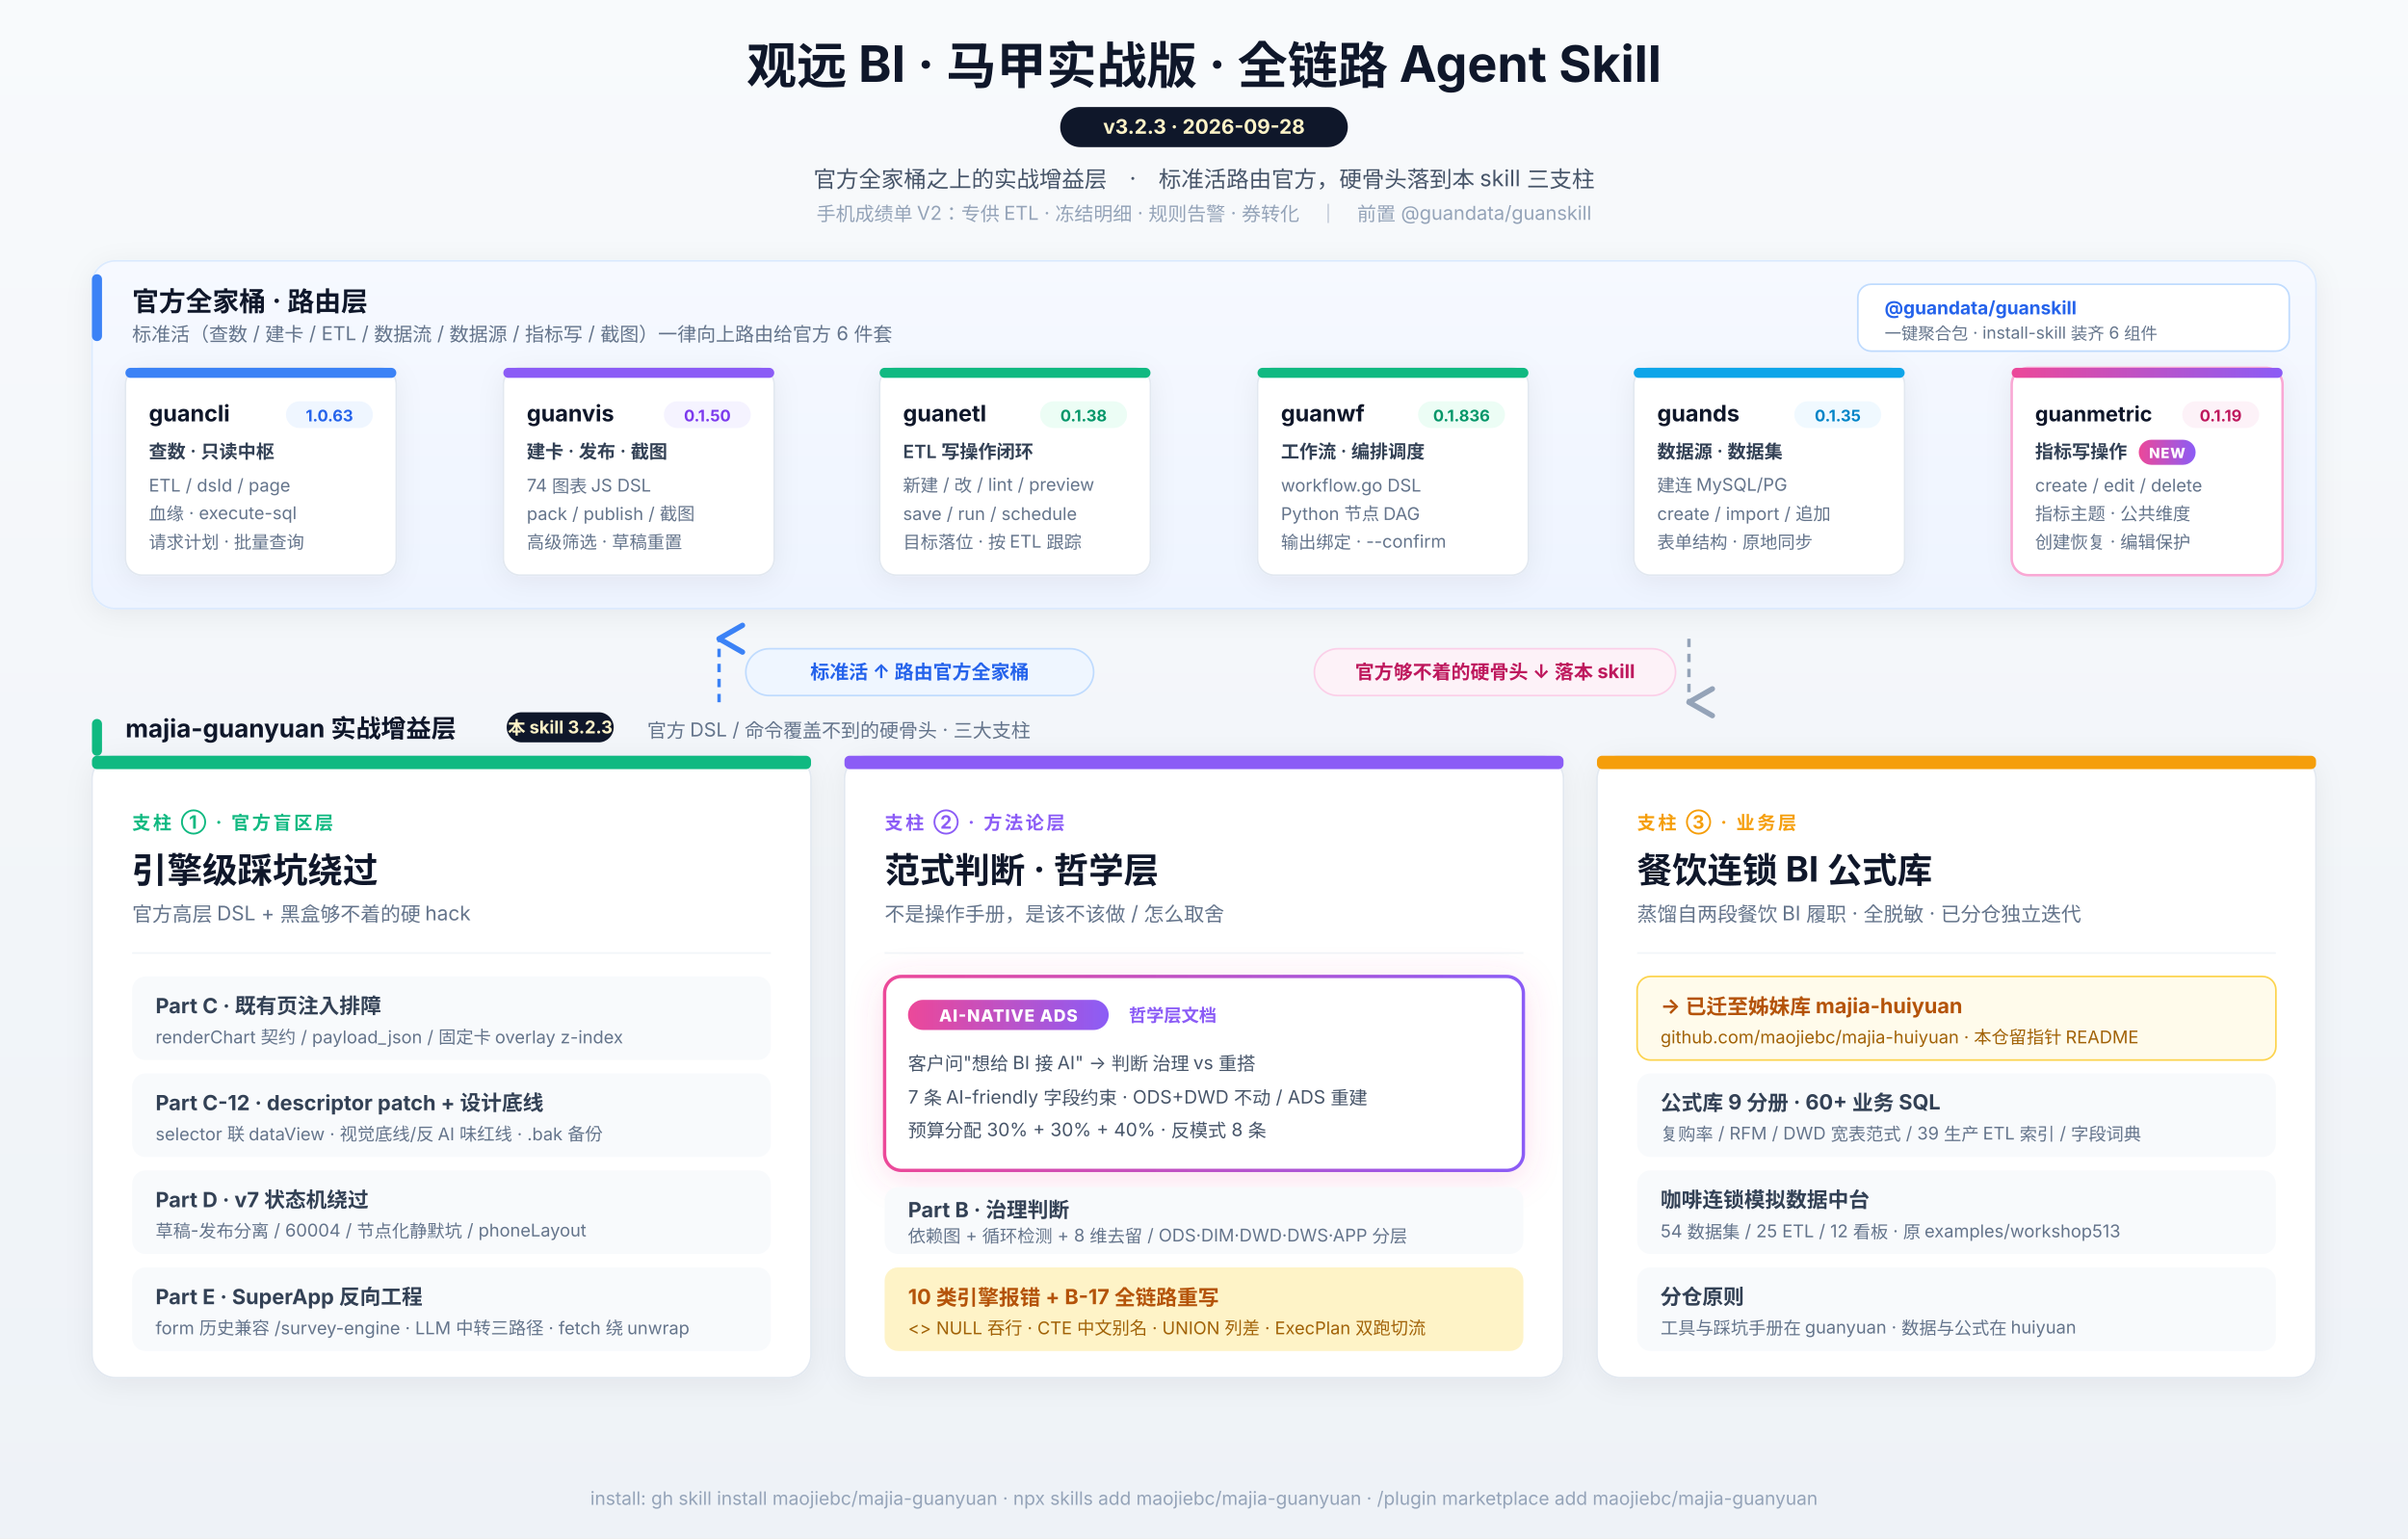
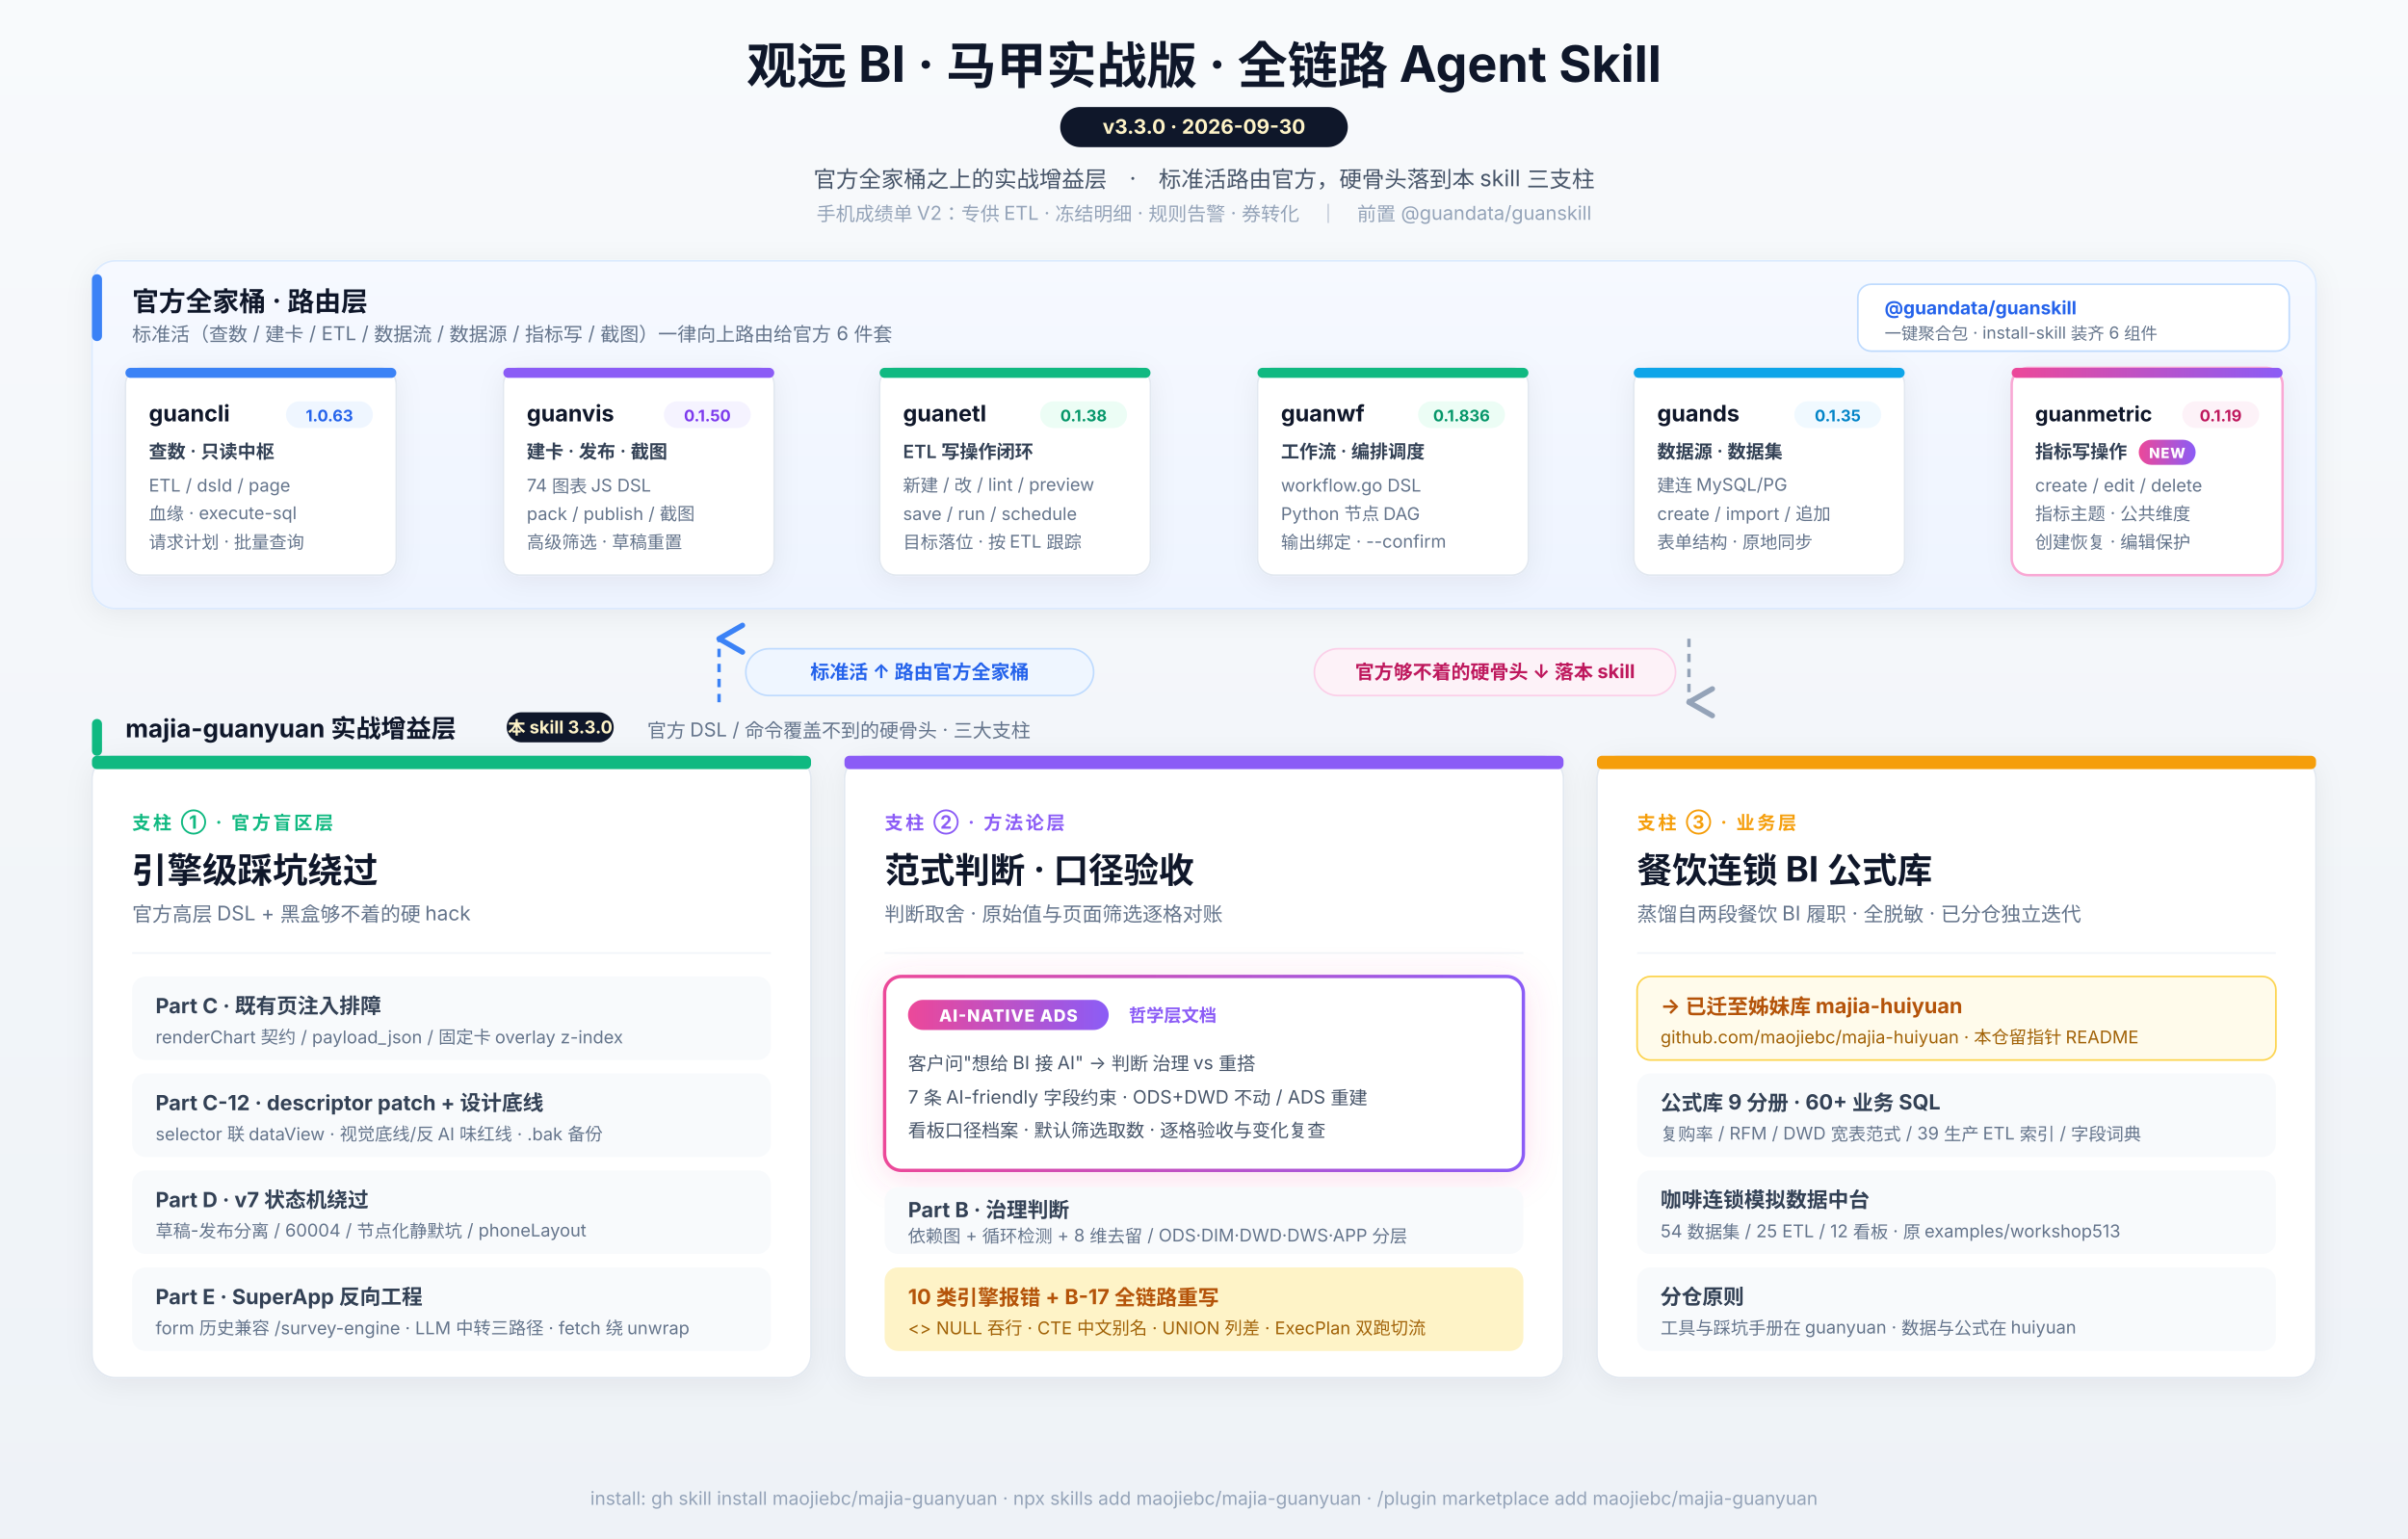
<svg xmlns="http://www.w3.org/2000/svg" viewBox="0 0 1440 920" font-family="-apple-system, 'PingFang SC', 'Segoe UI', 'Microsoft YaHei', sans-serif">
  <defs>
    <filter id="shadow" x="-20%" y="-20%" width="140%" height="140%">
      <feDropShadow dx="0" dy="3" stdDeviation="8" flood-opacity="0.06" />
    </filter>
    <filter id="newGlow" x="-20%" y="-20%" width="140%" height="140%">
      <feDropShadow dx="0" dy="4" stdDeviation="10" flood-opacity="0.18" flood-color="#ec4899" />
    </filter>
    <linearGradient id="bg" x1="0" y1="0" x2="0" y2="1">
      <stop offset="0%" stop-color="#f8fafc" />
      <stop offset="100%" stop-color="#eef2f7" />
    </linearGradient>
    <linearGradient id="newBadge" x1="0" y1="0" x2="1" y2="0">
      <stop offset="0%" stop-color="#ec4899" />
      <stop offset="100%" stop-color="#8b5cf6" />
    </linearGradient>
    <linearGradient id="officialBand" x1="0" y1="0" x2="0" y2="1">
      <stop offset="0%" stop-color="#f6f9ff" />
      <stop offset="100%" stop-color="#eef4ff" />
    </linearGradient>
    <marker id="arrowDown" markerWidth="10" markerHeight="10" refX="5" refY="8" orient="auto">
      <path d="M1 1 L5 8 L9 1" fill="none" stroke="#94a3b8" stroke-width="1.6" stroke-linecap="round" stroke-linejoin="round" />
    </marker>
    <marker id="arrowUp" markerWidth="10" markerHeight="10" refX="5" refY="2" orient="auto">
      <path d="M1 9 L5 2 L9 9" fill="none" stroke="#3b82f6" stroke-width="1.6" stroke-linecap="round" stroke-linejoin="round" />
    </marker>
  </defs>
  <rect width="1440" height="920" fill="url(#bg)" />
  <text x="720" y="50" text-anchor="middle" font-size="30" font-weight="700" fill="#0f172a">观远 BI · 马甲实战版 · 全链路 Agent Skill</text>
  <g transform="translate(720, 64)">
    <rect x="-86" y="0" width="172" height="24" rx="12" fill="#0f172a" />
-     <text x="0" y="16" text-anchor="middle" font-size="12" font-weight="700" fill="#fef3c7">v3.2.3  ·  2026-09-28</text>
+     <text x="0" y="16" text-anchor="middle" font-size="12" font-weight="700" fill="#fef3c7">v3.3.0  ·  2026-09-30</text>
  </g>
  <text x="720" y="112" text-anchor="middle" font-size="13.5" fill="#475569">官方全家桶之上的实战增益层　·　标准活路由官方，硬骨头落到本 skill 三支柱</text>
  <text x="720" y="132" text-anchor="middle" font-size="11.5" fill="#94a3b8">手机成绩单 V2：专供 ETL · 冻结明细 · 规则告警 · 券转化　｜　前置 @guandata/guanskill</text>
  <g transform="translate(55, 156)">
    <rect width="1330" height="208" rx="14" fill="url(#officialBand)" stroke="#dbeafe" filter="url(#shadow)" />
    <g transform="translate(0, 8)">
      <rect width="6" height="40" rx="3" fill="#3b82f6" />
      <text x="24" y="22" font-size="16" font-weight="700" fill="#0f172a">官方全家桶 · 路由层</text>
      <text x="24" y="40" font-size="11.5" fill="#64748b">标准活（查数 / 建卡 / ETL / 数据流 / 数据源 / 指标写 / 截图）一律向上路由给官方 6 件套</text>
    </g>
    <g transform="translate(1056, 14)">
      <rect width="258" height="40" rx="8" fill="#ffffff" stroke="#bfdbfe" />
      <text x="16" y="18" font-size="11" font-weight="700" fill="#2563eb">@guandata/guanskill</text>
      <text x="16" y="33" font-size="10" fill="#64748b">一键聚合包 · install-skill 装齐 6 组件</text>
    </g>
    <g transform="translate(20, 64)">
      <rect width="162" height="124" rx="10" fill="#ffffff" stroke="#e2e8f0" filter="url(#shadow)" />
      <rect width="162" height="6" rx="3" fill="#3b82f6" />
      <text x="14" y="32" font-size="13.5" font-weight="700" fill="#0f172a">guancli</text>
      <g transform="translate(96, 20)">
        <rect width="52" height="16" rx="8" fill="#eff6ff" />
        <text x="26" y="12" text-anchor="middle" font-size="9.5" font-weight="700" fill="#2563eb">1.0.63</text>
      </g>
      <text x="14" y="54" font-size="11" font-weight="600" fill="#334155">查数 · 只读中枢</text>
      <text x="14" y="74" font-size="10.5" fill="#64748b">ETL / dsId / page</text>
      <text x="14" y="91" font-size="10.5" fill="#64748b">血缘 · execute-sql</text>
      <text x="14" y="108" font-size="10.5" fill="#64748b">请求计划 · 批量查询</text>
    </g>
    <g transform="translate(246, 64)">
      <rect width="162" height="124" rx="10" fill="#ffffff" stroke="#e2e8f0" filter="url(#shadow)" />
      <rect width="162" height="6" rx="3" fill="#8b5cf6" />
      <text x="14" y="32" font-size="13.5" font-weight="700" fill="#0f172a">guanvis</text>
      <g transform="translate(96, 20)">
        <rect width="52" height="16" rx="8" fill="#f5f3ff" />
        <text x="26" y="12" text-anchor="middle" font-size="9.5" font-weight="700" fill="#7c3aed">0.1.50</text>
      </g>
      <text x="14" y="54" font-size="11" font-weight="600" fill="#334155">建卡 · 发布 · 截图</text>
      <text x="14" y="74" font-size="10.5" fill="#64748b">74 图表 JS DSL</text>
      <text x="14" y="91" font-size="10.5" fill="#64748b">pack / publish / 截图</text>
      <text x="14" y="108" font-size="10.5" fill="#64748b">高级筛选 · 草稿重置</text>
    </g>
    <g transform="translate(471, 64)">
      <rect width="162" height="124" rx="10" fill="#ffffff" stroke="#e2e8f0" filter="url(#shadow)" />
      <rect width="162" height="6" rx="3" fill="#10b981" />
      <text x="14" y="32" font-size="13.5" font-weight="700" fill="#0f172a">guanetl</text>
      <g transform="translate(96, 20)">
        <rect width="52" height="16" rx="8" fill="#ecfdf5" />
        <text x="26" y="12" text-anchor="middle" font-size="9.5" font-weight="700" fill="#059669">0.1.38</text>
      </g>
      <text x="14" y="54" font-size="11" font-weight="600" fill="#334155">ETL 写操作闭环</text>
      <text x="14" y="74" font-size="10.5" fill="#64748b">新建 / 改 / lint / preview</text>
      <text x="14" y="91" font-size="10.5" fill="#64748b">save / run / schedule</text>
      <text x="14" y="108" font-size="10.5" fill="#64748b">目标落位 · 按 ETL 跟踪</text>
    </g>
    <g transform="translate(697, 64)">
      <rect width="162" height="124" rx="10" fill="#ffffff" stroke="#e2e8f0" filter="url(#shadow)" />
      <rect width="162" height="6" rx="3" fill="#10b981" />
      <text x="14" y="32" font-size="13.5" font-weight="700" fill="#0f172a">guanwf</text>
      <g transform="translate(96, 20)">
        <rect width="52" height="16" rx="8" fill="#ecfdf5" />
        <text x="26" y="12" text-anchor="middle" font-size="9.5" font-weight="700" fill="#059669">0.1.836</text>
      </g>
      <text x="14" y="54" font-size="11" font-weight="600" fill="#334155">工作流 · 编排调度</text>
      <text x="14" y="74" font-size="10.5" fill="#64748b">workflow.go DSL</text>
      <text x="14" y="91" font-size="10.5" fill="#64748b">Python 节点 DAG</text>
      <text x="14" y="108" font-size="10.5" fill="#64748b">输出绑定 · --confirm</text>
    </g>
    <g transform="translate(922, 64)">
      <rect width="162" height="124" rx="10" fill="#ffffff" stroke="#e2e8f0" filter="url(#shadow)" />
      <rect width="162" height="6" rx="3" fill="#0ea5e9" />
      <text x="14" y="32" font-size="13.5" font-weight="700" fill="#0f172a">guands</text>
      <g transform="translate(96, 20)">
        <rect width="52" height="16" rx="8" fill="#f0f9ff" />
        <text x="26" y="12" text-anchor="middle" font-size="9.5" font-weight="700" fill="#0284c7">0.1.35</text>
      </g>
      <text x="14" y="54" font-size="11" font-weight="600" fill="#334155">数据源 · 数据集</text>
      <text x="14" y="74" font-size="10.5" fill="#64748b">建连 MySQL/PG</text>
      <text x="14" y="91" font-size="10.5" fill="#64748b">create / import / 追加</text>
      <text x="14" y="108" font-size="10.5" fill="#64748b">表单结构 · 原地同步</text>
    </g>
    <g transform="translate(1148, 64)">
      <rect width="162" height="124" rx="10" fill="#ffffff" stroke="#f9a8d4" stroke-width="1.5" filter="url(#shadow)" />
      <rect width="162" height="6" rx="3" fill="url(#newBadge)" />
      <text x="14" y="32" font-size="12.5" font-weight="700" fill="#0f172a">guanmetric</text>
      <g transform="translate(102, 20)">
        <rect width="46" height="16" rx="8" fill="#fdf2f8" />
        <text x="23" y="12" text-anchor="middle" font-size="9.5" font-weight="700" fill="#be185d">0.1.19</text>
      </g>
      <text x="14" y="54" font-size="11" font-weight="600" fill="#334155">指标写操作</text>
      <g transform="translate(76, 43)">
        <rect width="34" height="15" rx="7.5" fill="url(#newBadge)" />
        <text x="17" y="11" text-anchor="middle" font-size="8.5" font-weight="800" fill="#ffffff" letter-spacing="0.5">NEW</text>
      </g>
      <text x="14" y="74" font-size="10.5" fill="#64748b">create / edit / delete</text>
      <text x="14" y="91" font-size="10.5" fill="#64748b">指标主题 · 公共维度</text>
      <text x="14" y="108" font-size="10.5" fill="#64748b">创建恢复 · 编辑保护</text>
    </g>
  </g>
  <g transform="translate(0, 376)">
    <line x1="430" y1="44" x2="430" y2="6" stroke="#3b82f6" stroke-width="2" stroke-dasharray="5 4" marker-end="url(#arrowUp)" />
    <g transform="translate(446, 12)">
      <rect width="208" height="28" rx="14" fill="#eff6ff" stroke="#bfdbfe" />
      <text x="104" y="18" text-anchor="middle" font-size="11.5" font-weight="700" fill="#2563eb">标准活 ↑ 路由官方全家桶</text>
    </g>
    <line x1="1010" y1="6" x2="1010" y2="44" stroke="#94a3b8" stroke-width="2" stroke-dasharray="5 4" marker-end="url(#arrowDown)" />
    <g transform="translate(786, 12)">
      <rect width="216" height="28" rx="14" fill="#fdf2f8" stroke="#fbcfe8" />
      <text x="108" y="18" text-anchor="middle" font-size="11.5" font-weight="700" fill="#be185d">官方够不着的硬骨头 ↓ 落本 skill</text>
    </g>
  </g>
  <g transform="translate(55, 430)">
    <rect width="6" height="22" rx="3" fill="#10b981" />
    <text x="20" y="11" font-size="15" font-weight="700" fill="#0f172a">majia-guanyuan 实战增益层</text>
    <g transform="translate(248, -4)">
      <rect width="64" height="18" rx="9" fill="#0f172a" />
-       <text x="32" y="13" text-anchor="middle" font-size="10.5" font-weight="700" fill="#fef3c7">本 skill 3.2.3</text>
+       <text x="32" y="13" text-anchor="middle" font-size="10.5" font-weight="700" fill="#fef3c7">本 skill 3.3.0</text>
    </g>
    <text x="332" y="11" font-size="11.5" fill="#64748b">官方 DSL / 命令覆盖不到的硬骨头 · 三大支柱</text>
  </g>
  <g transform="translate(55, 452)">
    <rect width="430" height="372" rx="14" fill="#ffffff" stroke="#e2e8f0" filter="url(#shadow)" />
    <rect width="430" height="8" rx="3" fill="#10b981" />
    <text x="24" y="44" font-size="11" fill="#10b981" font-weight="700" letter-spacing="1.5">支柱 ① · 官方盲区层</text>
    <text x="24" y="76" font-size="21" font-weight="700" fill="#0f172a">引擎级踩坑绕过</text>
    <text x="24" y="99" font-size="12" fill="#64748b">官方高层 DSL + 黑盒够不着的硬 hack</text>
    <line x1="24" y1="118" x2="406" y2="118" stroke="#f1f5f9" />
    <g transform="translate(24, 132)">
      <rect width="382" height="50" rx="8" fill="#f8fafc" />
      <text x="14" y="22" font-size="12.5" font-weight="700" fill="#334155">Part C · 既有页注入排障</text>
      <text x="14" y="40" font-size="10.5" fill="#64748b">renderChart 契约 / payload_json / 固定卡 overlay z-index</text>
    </g>
    <g transform="translate(24, 190)">
      <rect width="382" height="50" rx="8" fill="#f8fafc" />
      <text x="14" y="22" font-size="12.5" font-weight="700" fill="#334155">Part C-12 · descriptor patch + 设计底线</text>
      <text x="14" y="40" font-size="10.5" fill="#64748b">selector 联 dataView · 视觉底线/反 AI 味红线 · .bak 备份</text>
    </g>
    <g transform="translate(24, 248)">
      <rect width="382" height="50" rx="8" fill="#f8fafc" />
      <text x="14" y="22" font-size="12.5" font-weight="700" fill="#334155">Part D · v7 状态机绕过</text>
      <text x="14" y="40" font-size="10.5" fill="#64748b">草稿-发布分离 / 60004 / 节点化静默坑 / phoneLayout</text>
    </g>
    <g transform="translate(24, 306)">
      <rect width="382" height="50" rx="8" fill="#f8fafc" />
      <text x="14" y="22" font-size="12.5" font-weight="700" fill="#334155">Part E · SuperApp 反向工程</text>
      <text x="14" y="40" font-size="10.5" fill="#64748b">form 历史兼容 /survey-engine · LLM 中转三路径 · fetch 绕 unwrap</text>
    </g>
  </g>
  <g transform="translate(505, 452)">
    <rect width="430" height="372" rx="14" fill="#ffffff" stroke="#e2e8f0" filter="url(#shadow)" />
    <rect width="430" height="8" rx="3" fill="#8b5cf6" />
    <text x="24" y="44" font-size="11" fill="#8b5cf6" font-weight="700" letter-spacing="1.5">支柱 ② · 方法论层</text>
-     <text x="24" y="76" font-size="21" font-weight="700" fill="#0f172a">范式判断 · 哲学层</text>
-     <text x="24" y="99" font-size="12" fill="#64748b">不是操作手册，是该不该做 / 怎么取舍</text>
+     <text x="24" y="76" font-size="21" font-weight="700" fill="#0f172a">范式判断 · 口径验收</text>
+     <text x="24" y="99" font-size="12" fill="#64748b">判断取舍 · 原始值与页面筛选逐格对账</text>
    <line x1="24" y1="118" x2="406" y2="118" stroke="#f1f5f9" />
    <g transform="translate(24, 132)" filter="url(#newGlow)">
      <rect width="382" height="116" rx="10" fill="#ffffff" stroke="url(#newBadge)" stroke-width="2" />
      <g transform="translate(14, 14)">
        <rect width="120" height="18" rx="9" fill="url(#newBadge)" />
        <text x="60" y="13" text-anchor="middle" font-size="10" font-weight="800" fill="#ffffff" letter-spacing="0.5">AI-NATIVE ADS</text>
      </g>
      <text x="146" y="27" font-size="10.5" fill="#8b5cf6" font-weight="600">哲学层文档</text>
      <text x="14" y="56" font-size="11" fill="#475569">客户问"想给 BI 接 AI" → 判断 治理 vs 重搭</text>
      <text x="14" y="76" font-size="11" fill="#475569">7 条 AI-friendly 字段约束 · ODS+DWD 不动 / ADS 重建</text>
-       <text x="14" y="96" font-size="11" fill="#475569">预算分配 30% + 30% + 40% · 反模式 8 条</text>
+       <text x="14" y="96" font-size="11" fill="#475569">看板口径档案 · 默认筛选取数 · 逐格验收与变化复查</text>
    </g>
    <g transform="translate(24, 258)">
      <rect width="382" height="40" rx="8" fill="#f8fafc" />
      <text x="14" y="18" font-size="12.5" font-weight="700" fill="#334155">Part B · 治理判断</text>
      <text x="14" y="33" font-size="10.5" fill="#64748b">依赖图 + 循环检测 + 8 维去留 / ODS·DIM·DWD·DWS·APP 分层</text>
    </g>
    <g transform="translate(24, 306)">
      <rect width="382" height="50" rx="8" fill="#fef3c7" />
      <text x="14" y="22" font-size="12.5" font-weight="700" fill="#b45309">10 类引擎报错 + B-17 全链路重写</text>
      <text x="14" y="40" font-size="10.5" fill="#a16207">&lt;&gt; NULL 吞行 · CTE 中文别名 · UNION 列差 · ExecPlan 双跑切流</text>
    </g>
  </g>
  <g transform="translate(955, 452)">
    <rect width="430" height="372" rx="14" fill="#ffffff" stroke="#e2e8f0" filter="url(#shadow)" />
    <rect width="430" height="8" rx="3" fill="#f59e0b" />
    <text x="24" y="44" font-size="11" fill="#f59e0b" font-weight="700" letter-spacing="1.5">支柱 ③ · 业务层</text>
    <text x="24" y="76" font-size="21" font-weight="700" fill="#0f172a">餐饮连锁 BI 公式库</text>
    <text x="24" y="99" font-size="12" fill="#64748b">蒸馏自两段餐饮 BI 履职 · 全脱敏 · 已分仓独立迭代</text>
    <line x1="24" y1="118" x2="406" y2="118" stroke="#f1f5f9" />
    <g transform="translate(24, 132)">
      <rect width="382" height="50" rx="8" fill="#fffbeb" stroke="#fcd34d" />
      <text x="14" y="22" font-size="12.5" font-weight="700" fill="#b45309">→ 已迁至姊妹库 majia-huiyuan</text>
      <text x="14" y="40" font-size="10.5" fill="#a16207">github.com/maojiebc/majia-huiyuan · 本仓留指针 README</text>
    </g>
    <g transform="translate(24, 190)">
      <rect width="382" height="50" rx="8" fill="#f8fafc" />
      <text x="14" y="22" font-size="12.5" font-weight="700" fill="#334155">公式库 9 分册 · 60+ 业务 SQL</text>
      <text x="14" y="40" font-size="10.5" fill="#64748b">复购率 / RFM / DWD 宽表范式 / 39 生产 ETL 索引 / 字段词典</text>
    </g>
    <g transform="translate(24, 248)">
      <rect width="382" height="50" rx="8" fill="#f8fafc" />
      <text x="14" y="22" font-size="12.5" font-weight="700" fill="#334155">咖啡连锁模拟数据中台</text>
      <text x="14" y="40" font-size="10.5" fill="#64748b">54 数据集 / 25 ETL / 12 看板 · 原 examples/workshop513</text>
    </g>
    <g transform="translate(24, 306)">
      <rect width="382" height="50" rx="8" fill="#f8fafc" />
      <text x="14" y="22" font-size="12.5" font-weight="700" fill="#334155">分仓原则</text>
      <text x="14" y="40" font-size="10.5" fill="#64748b">工具与踩坑手册在 guanyuan · 数据与公式在 huiyuan</text>
    </g>
  </g>
  <text x="720" y="900" text-anchor="middle" font-size="11" fill="#94a3b8">install: gh skill install maojiebc/majia-guanyuan · npx skills add maojiebc/majia-guanyuan · /plugin marketplace add maojiebc/majia-guanyuan</text>
</svg>
